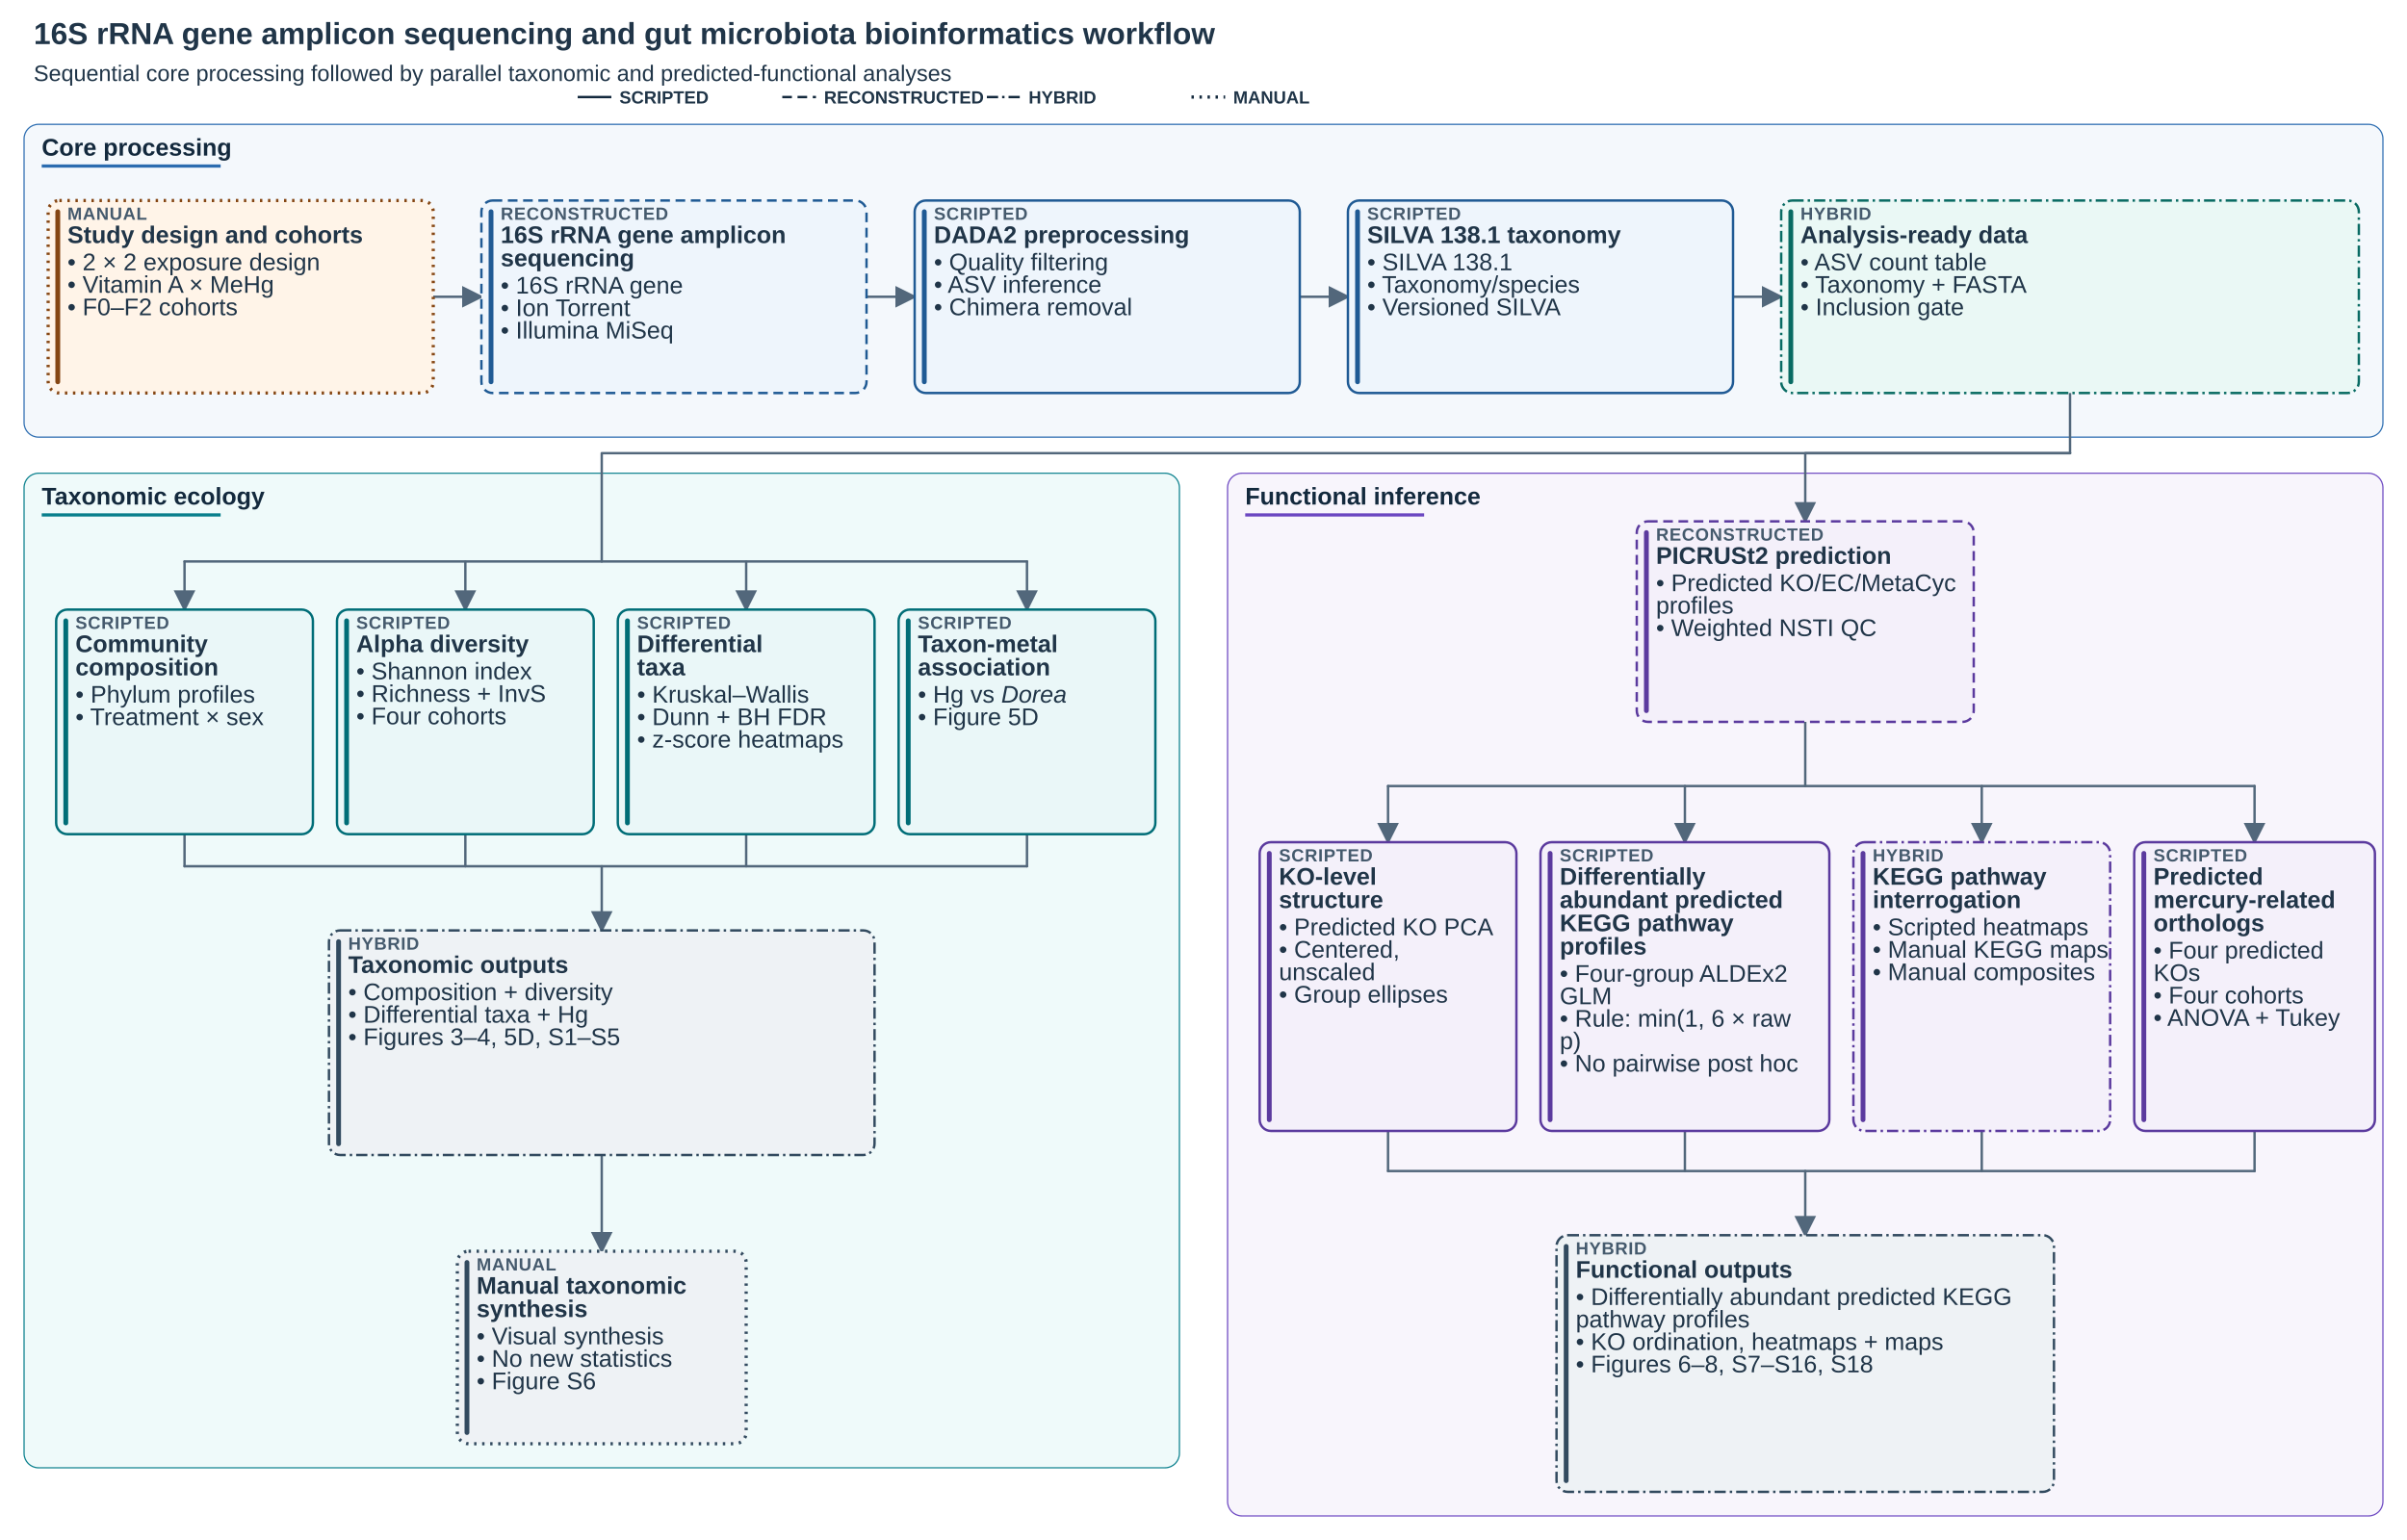
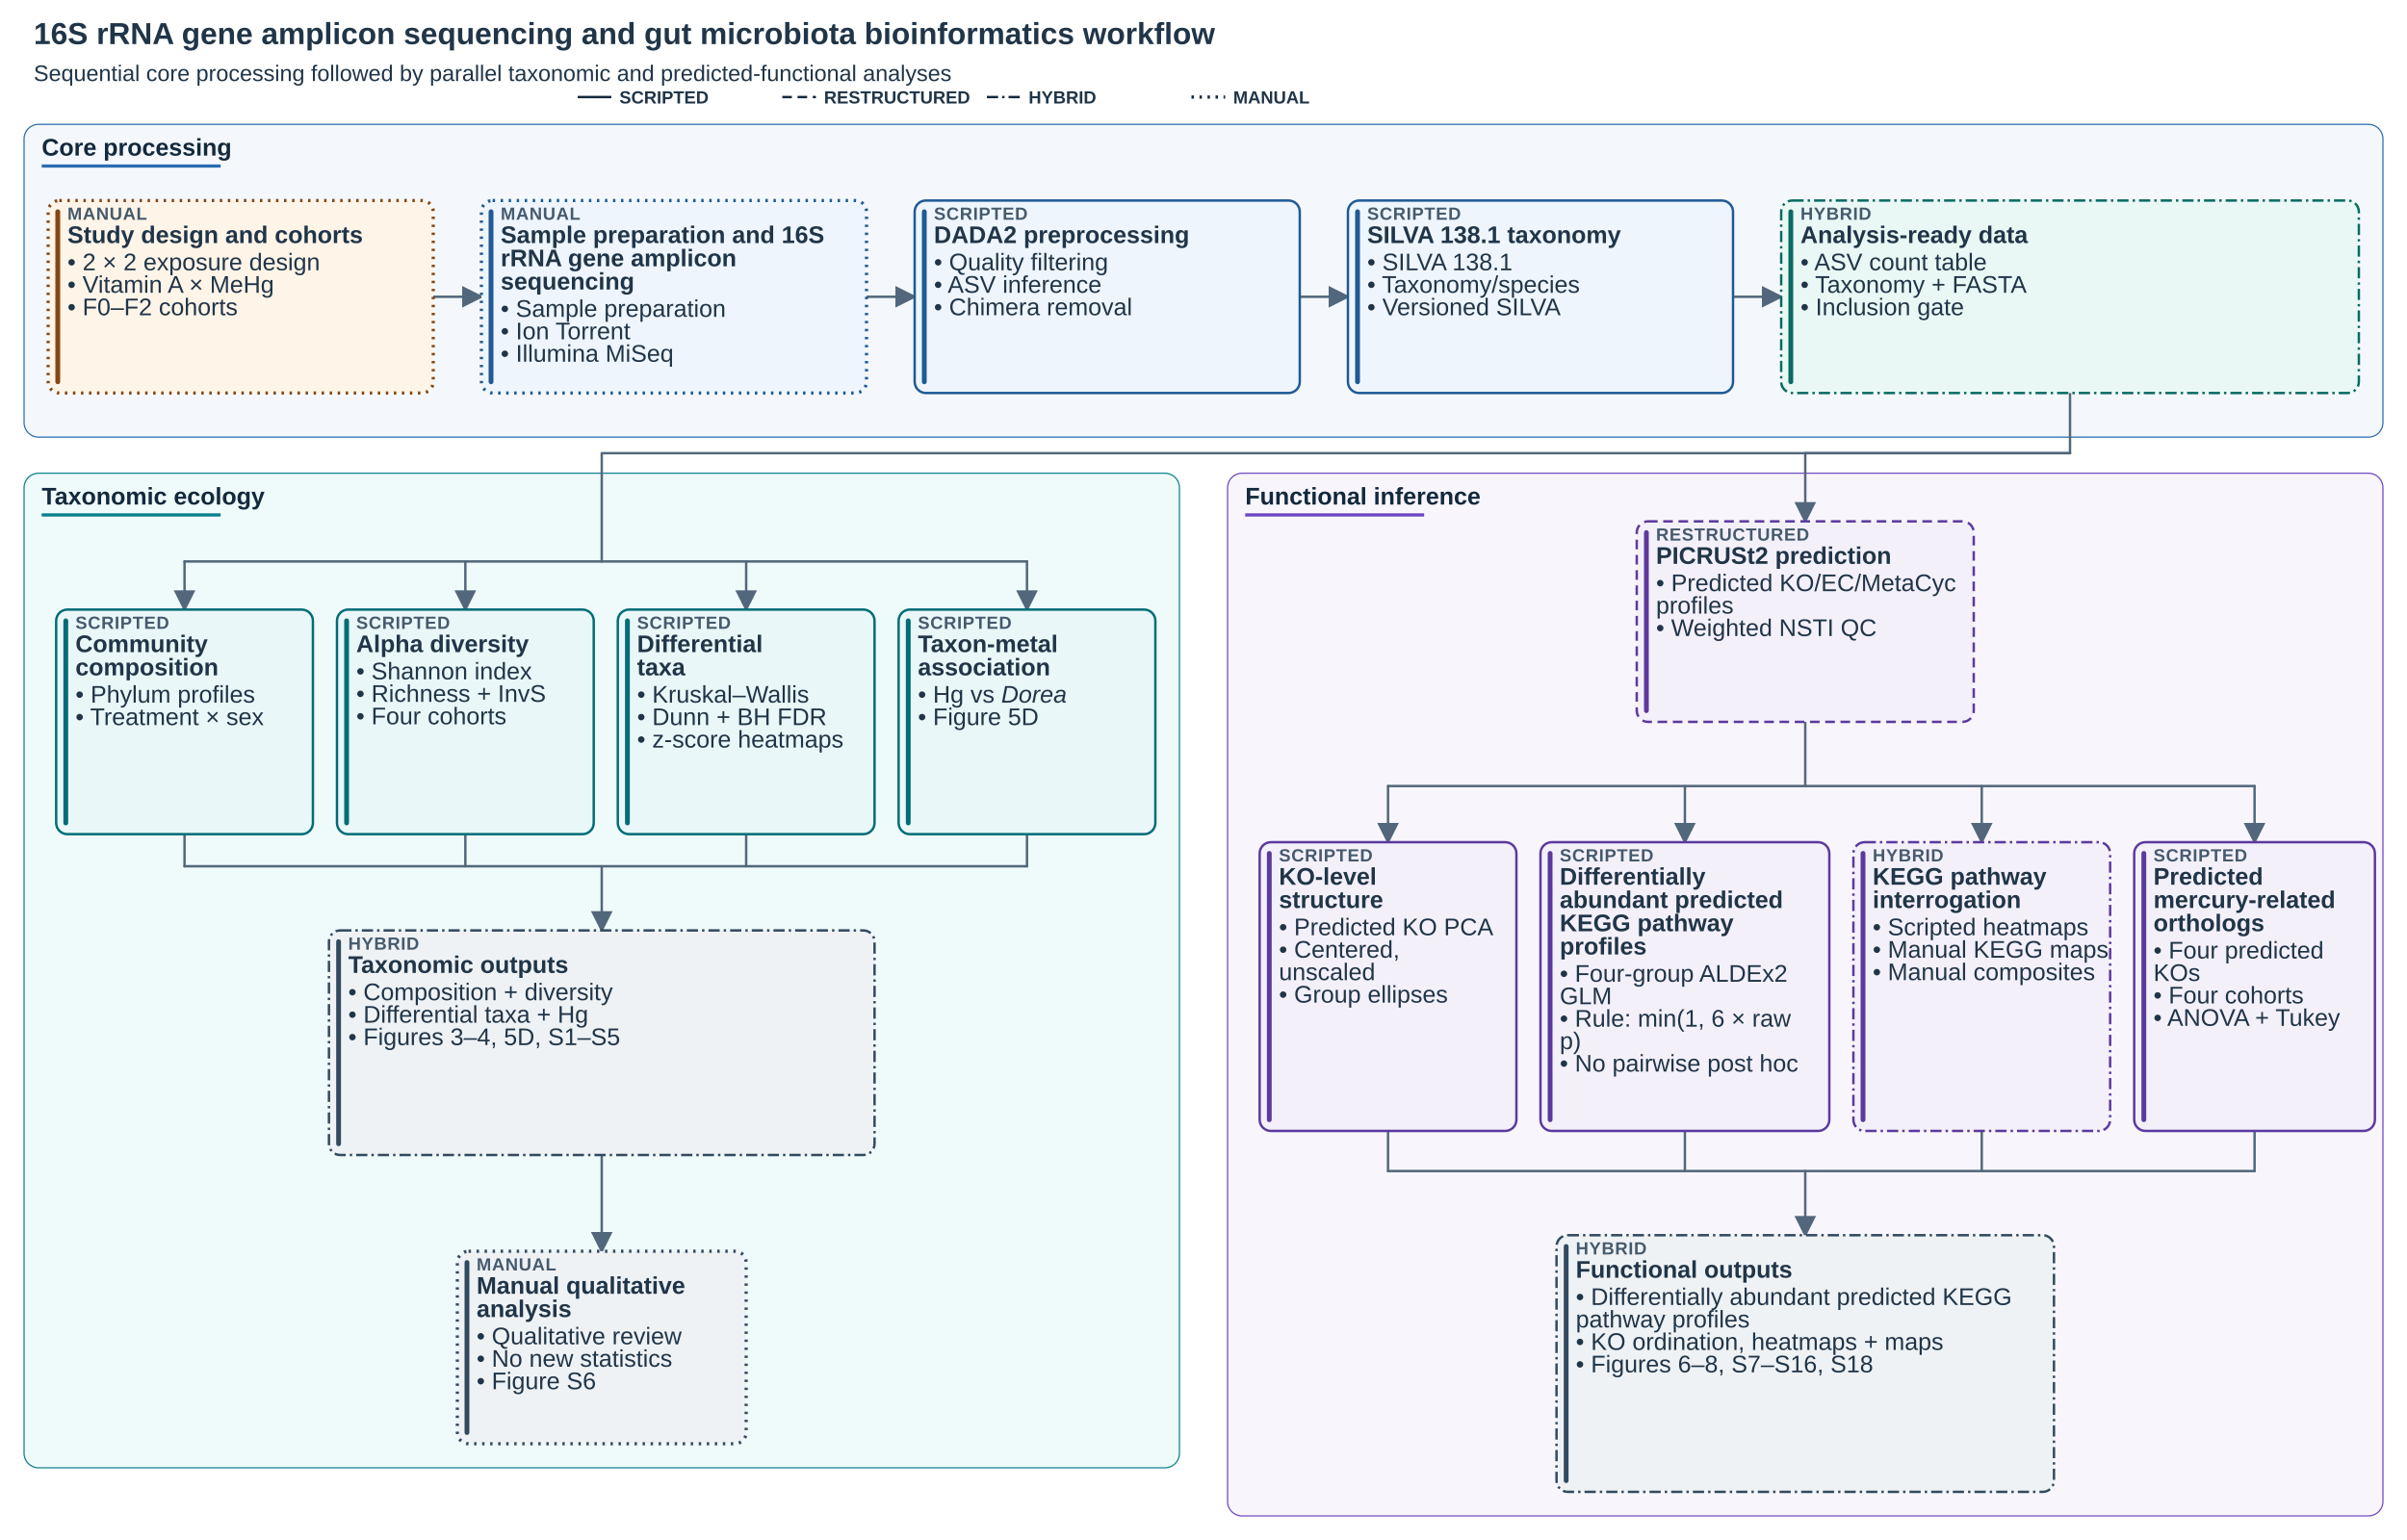
<svg xmlns="http://www.w3.org/2000/svg" width="300mm" height="192mm" viewBox="0 0 3000 1920" preserveAspectRatio="xMidYMid meet" role="img" aria-labelledby="workflow_title workflow_description" style="max-width:100%;height:auto">
  <defs>
    <marker id="arrowhead" markerWidth="9" markerHeight="9" refX="8" refY="4.5" orient="auto" markerUnits="strokeWidth">
      <path d="M 0 0 L 9 4.5 L 0 9 z" fill="#52677B" />
    </marker>
  </defs>
  <style>text{font-family:Arial, Liberation Sans, sans-serif;fill:#203548}.card-status{fill:#455A6D;letter-spacing:0.8px}.lane-label{fill:#13293D}.legend-label{fill:#203548}</style>
  <rect id="canvas-background" x="0" y="0" width="3000" height="1920" fill="#FFFFFF" />
  <text class="figure-title" data-role="figure-title" x="42.00" y="55.00" font-size="38.00" font-weight="700">
    <tspan x="42.00" y="55.00">16S rRNA gene amplicon sequencing and gut microbiota bioinformatics workflow</tspan>
  </text>
  <text class="figure-subtitle" data-role="figure-subtitle" x="42.00" y="101.00" font-size="28.00" font-weight="400">
    <tspan x="42.00" y="101.00">Sequential core processing followed by parallel taxonomic and predicted-functional analyses</tspan>
  </text>
  <g id="legend-execution" aria-label="Execution-style legend">
    <line x1="720.00" y1="121.00" x2="762.00" y2="121.00" stroke="#13293D" stroke-width="3.00" />
    <text class="legend-label" data-role="legend-label" x="772.00" y="129.00" font-size="22.00" font-weight="700">
      <tspan x="772.00" y="129.00">SCRIPTED</tspan>
    </text>
    <line x1="975.00" y1="121.00" x2="1017.00" y2="121.00" stroke="#13293D" stroke-width="3.00" stroke-dasharray="12 7" />
    <text class="legend-label" data-role="legend-label" x="1027.00" y="129.00" font-size="22.00" font-weight="700">
-       <tspan x="1027.00" y="129.00">RECONSTRUCTED</tspan>
+       <tspan x="1027.00" y="129.00">RESTRUCTURED</tspan>
    </text>
    <line x1="1230.00" y1="121.00" x2="1272.00" y2="121.00" stroke="#13293D" stroke-width="3.00" stroke-dasharray="14 5 3 5" />
    <text class="legend-label" data-role="legend-label" x="1282.00" y="129.00" font-size="22.00" font-weight="700">
      <tspan x="1282.00" y="129.00">HYBRID</tspan>
    </text>
    <line x1="1485.00" y1="121.00" x2="1527.00" y2="121.00" stroke="#13293D" stroke-width="4.00" stroke-dasharray="3 7" />
    <text class="legend-label" data-role="legend-label" x="1537.00" y="129.00" font-size="22.00" font-weight="700">
      <tspan x="1537.00" y="129.00">MANUAL</tspan>
    </text>
  </g>
  <g id="lane-core_processing" class="workflow-lane">
    <rect x="30.00" y="155.00" width="2940.00" height="390.00" rx="18" fill="#F4F8FC" stroke="#2B6CB0" stroke-width="1.5" />
    <text class="lane-label" data-role="lane-label" x="52.00" y="194.00" font-size="30.00" font-weight="700">
      <tspan x="52.00" y="194.00">Core processing</tspan>
    </text>
    <line x1="52.00" y1="207.00" x2="275.00" y2="207.00" stroke="#2B6CB0" stroke-width="4" />
  </g>
  <g id="lane-taxonomic_ecology" class="workflow-lane">
    <rect x="30.00" y="590.00" width="1440.00" height="1240.00" rx="18" fill="#EFFAFA" stroke="#087F8C" stroke-width="1.5" />
    <text class="lane-label" data-role="lane-label" x="52.00" y="629.00" font-size="30.00" font-weight="700">
      <tspan x="52.00" y="629.00">Taxonomic ecology</tspan>
    </text>
    <line x1="52.00" y1="642.00" x2="275.00" y2="642.00" stroke="#087F8C" stroke-width="4" />
  </g>
  <g id="lane-functional_inference" class="workflow-lane">
    <rect x="1530.00" y="590.00" width="1440.00" height="1300.00" rx="18" fill="#F8F5FC" stroke="#6B46C1" stroke-width="1.5" />
    <text class="lane-label" data-role="lane-label" x="1552.00" y="629.00" font-size="30.00" font-weight="700">
      <tspan x="1552.00" y="629.00">Functional inference</tspan>
    </text>
    <line x1="1552.00" y1="642.00" x2="1775.00" y2="642.00" stroke="#6B46C1" stroke-width="4" />
  </g>
  <g id="workflow-connectors" aria-hidden="true">
    <g id="connector-group-core_study_to_sequencing" class="connector-group" data-semantic-edge-ids="study_to_sequencing">
      <path id="connector-core_study_to_sequencing-arrow" class="workflow-connector" d="M 540.00 370.00 H 600.00" fill="none" stroke="#52677B" stroke-width="3.00" stroke-linecap="round" stroke-linejoin="round" marker-end="url(#arrowhead)" />
    </g>
    <g id="connector-group-core_sequencing_to_dada2" class="connector-group" data-semantic-edge-ids="sequencing_to_dada2">
      <path id="connector-core_sequencing_to_dada2-arrow" class="workflow-connector" d="M 1080.00 370.00 H 1140.00" fill="none" stroke="#52677B" stroke-width="3.00" stroke-linecap="round" stroke-linejoin="round" marker-end="url(#arrowhead)" />
    </g>
    <g id="connector-group-core_dada2_to_taxonomy" class="connector-group" data-semantic-edge-ids="dada2_to_taxonomy">
      <path id="connector-core_dada2_to_taxonomy-arrow" class="workflow-connector" d="M 1620.00 370.00 H 1680.00" fill="none" stroke="#52677B" stroke-width="3.00" stroke-linecap="round" stroke-linejoin="round" marker-end="url(#arrowhead)" />
    </g>
    <g id="connector-group-core_inputs_to_ready" class="connector-group" data-semantic-edge-ids="dada2_to_ready taxonomy_to_ready">
      <path id="connector-core_inputs_to_ready-collapsed_arrow" class="workflow-connector" d="M 2160.00 370.00 H 2220.00" fill="none" stroke="#52677B" stroke-width="3.00" stroke-linecap="round" stroke-linejoin="round" marker-end="url(#arrowhead)" />
    </g>
    <g id="connector-group-analysis_ready_fanout" class="connector-group" data-semantic-edge-ids="ready_to_composition ready_to_alpha ready_to_differential_taxa ready_to_taxon_metal ready_to_picrust2">
      <path id="connector-analysis_ready_fanout-trunk" class="workflow-connector" d="M 2580.00 490.00 V 565.00" fill="none" stroke="#52677B" stroke-width="3.00" stroke-linecap="round" stroke-linejoin="round" />
      <path id="connector-analysis_ready_fanout-taxonomic_split" class="workflow-connector" d="M 2580.00 565.00 H 750.00 V 700.00" fill="none" stroke="#52677B" stroke-width="3.00" stroke-linecap="round" stroke-linejoin="round" />
      <path id="connector-analysis_ready_fanout-taxonomic_bus" class="workflow-connector" d="M 230.00 700.00 H 1280.00" fill="none" stroke="#52677B" stroke-width="3.00" stroke-linecap="round" stroke-linejoin="round" />
      <path id="connector-analysis_ready_fanout-composition_arrow" class="workflow-connector" d="M 230.00 700.00 V 760.00" fill="none" stroke="#52677B" stroke-width="3.00" stroke-linecap="round" stroke-linejoin="round" marker-end="url(#arrowhead)" />
      <path id="connector-analysis_ready_fanout-alpha_arrow" class="workflow-connector" d="M 580.00 700.00 V 760.00" fill="none" stroke="#52677B" stroke-width="3.00" stroke-linecap="round" stroke-linejoin="round" marker-end="url(#arrowhead)" />
      <path id="connector-analysis_ready_fanout-differential_arrow" class="workflow-connector" d="M 930.00 700.00 V 760.00" fill="none" stroke="#52677B" stroke-width="3.00" stroke-linecap="round" stroke-linejoin="round" marker-end="url(#arrowhead)" />
      <path id="connector-analysis_ready_fanout-taxon_metal_arrow" class="workflow-connector" d="M 1280.00 700.00 V 760.00" fill="none" stroke="#52677B" stroke-width="3.00" stroke-linecap="round" stroke-linejoin="round" marker-end="url(#arrowhead)" />
      <path id="connector-analysis_ready_fanout-picrust2_arrow" class="workflow-connector" d="M 2580.00 565.00 H 2250.00 V 650.00" fill="none" stroke="#52677B" stroke-width="3.00" stroke-linecap="round" stroke-linejoin="round" marker-end="url(#arrowhead)" />
    </g>
    <g id="connector-group-taxonomic_fanin" class="connector-group" data-semantic-edge-ids="composition_to_taxonomic_outputs alpha_to_taxonomic_outputs differential_taxa_to_outputs taxon_metal_to_outputs">
      <path id="connector-taxonomic_fanin-composition_branch" class="workflow-connector" d="M 230.00 1040.00 V 1080.00" fill="none" stroke="#52677B" stroke-width="3.00" stroke-linecap="round" stroke-linejoin="round" />
      <path id="connector-taxonomic_fanin-alpha_branch" class="workflow-connector" d="M 580.00 1040.00 V 1080.00" fill="none" stroke="#52677B" stroke-width="3.00" stroke-linecap="round" stroke-linejoin="round" />
      <path id="connector-taxonomic_fanin-differential_branch" class="workflow-connector" d="M 930.00 1040.00 V 1080.00" fill="none" stroke="#52677B" stroke-width="3.00" stroke-linecap="round" stroke-linejoin="round" />
      <path id="connector-taxonomic_fanin-taxon_metal_branch" class="workflow-connector" d="M 1280.00 1040.00 V 1080.00" fill="none" stroke="#52677B" stroke-width="3.00" stroke-linecap="round" stroke-linejoin="round" />
      <path id="connector-taxonomic_fanin-bus" class="workflow-connector" d="M 230.00 1080.00 H 1280.00" fill="none" stroke="#52677B" stroke-width="3.00" stroke-linecap="round" stroke-linejoin="round" />
      <path id="connector-taxonomic_fanin-output_arrow" class="workflow-connector" d="M 750.00 1080.00 V 1160.00" fill="none" stroke="#52677B" stroke-width="3.00" stroke-linecap="round" stroke-linejoin="round" marker-end="url(#arrowhead)" />
    </g>
    <g id="connector-group-taxonomic_output_to_manual" class="connector-group" data-semantic-edge-ids="taxonomic_outputs_to_manual_synthesis">
      <path id="connector-taxonomic_output_to_manual-arrow" class="workflow-connector" d="M 750.00 1440.00 V 1560.00" fill="none" stroke="#52677B" stroke-width="3.00" stroke-linecap="round" stroke-linejoin="round" marker-end="url(#arrowhead)" />
    </g>
    <g id="connector-group-picrust2_fanout" class="connector-group" data-semantic-edge-ids="picrust2_to_ko_pca picrust2_to_pathway_statistics picrust2_to_ko_interpretation picrust2_to_mercury_kos">
      <path id="connector-picrust2_fanout-trunk" class="workflow-connector" d="M 2250.00 900.00 V 980.00" fill="none" stroke="#52677B" stroke-width="3.00" stroke-linecap="round" stroke-linejoin="round" />
      <path id="connector-picrust2_fanout-bus" class="workflow-connector" d="M 1730.00 980.00 H 2810.00" fill="none" stroke="#52677B" stroke-width="3.00" stroke-linecap="round" stroke-linejoin="round" />
      <path id="connector-picrust2_fanout-ko_pca_arrow" class="workflow-connector" d="M 1730.00 980.00 V 1050.00" fill="none" stroke="#52677B" stroke-width="3.00" stroke-linecap="round" stroke-linejoin="round" marker-end="url(#arrowhead)" />
      <path id="connector-picrust2_fanout-pathway_arrow" class="workflow-connector" d="M 2100.00 980.00 V 1050.00" fill="none" stroke="#52677B" stroke-width="3.00" stroke-linecap="round" stroke-linejoin="round" marker-end="url(#arrowhead)" />
      <path id="connector-picrust2_fanout-interpretation_arrow" class="workflow-connector" d="M 2470.00 980.00 V 1050.00" fill="none" stroke="#52677B" stroke-width="3.00" stroke-linecap="round" stroke-linejoin="round" marker-end="url(#arrowhead)" />
      <path id="connector-picrust2_fanout-mercury_arrow" class="workflow-connector" d="M 2810.00 980.00 V 1050.00" fill="none" stroke="#52677B" stroke-width="3.00" stroke-linecap="round" stroke-linejoin="round" marker-end="url(#arrowhead)" />
    </g>
    <g id="connector-group-functional_fanin" class="connector-group" data-semantic-edge-ids="ko_pca_to_functional_outputs pathway_statistics_to_outputs ko_interpretation_to_outputs mercury_kos_to_outputs">
      <path id="connector-functional_fanin-ko_pca_branch" class="workflow-connector" d="M 1730.00 1410.00 V 1460.00" fill="none" stroke="#52677B" stroke-width="3.00" stroke-linecap="round" stroke-linejoin="round" />
      <path id="connector-functional_fanin-pathway_branch" class="workflow-connector" d="M 2100.00 1410.00 V 1460.00" fill="none" stroke="#52677B" stroke-width="3.00" stroke-linecap="round" stroke-linejoin="round" />
      <path id="connector-functional_fanin-interpretation_branch" class="workflow-connector" d="M 2470.00 1410.00 V 1460.00" fill="none" stroke="#52677B" stroke-width="3.00" stroke-linecap="round" stroke-linejoin="round" />
      <path id="connector-functional_fanin-mercury_branch" class="workflow-connector" d="M 2810.00 1410.00 V 1460.00" fill="none" stroke="#52677B" stroke-width="3.00" stroke-linecap="round" stroke-linejoin="round" />
      <path id="connector-functional_fanin-bus" class="workflow-connector" d="M 1730.00 1460.00 H 2810.00" fill="none" stroke="#52677B" stroke-width="3.00" stroke-linecap="round" stroke-linejoin="round" />
      <path id="connector-functional_fanin-output_arrow" class="workflow-connector" d="M 2250.00 1460.00 V 1540.00" fill="none" stroke="#52677B" stroke-width="3.00" stroke-linecap="round" stroke-linejoin="round" marker-end="url(#arrowhead)" />
    </g>
  </g>
  <g id="workflow-nodes">
    <g id="node-study_design" class="workflow-node execution-manual" data-card-id="card_study_design" data-lane-id="core_processing">
      <rect class="card-frame" x="60.00" y="250.00" width="480.00" height="240.00" rx="14" fill="#FFF4E8" stroke="#854613" stroke-width="4.00" stroke-dasharray="3 7" />
      <line x1="72.00" y1="264.00" x2="72.00" y2="476.00" stroke="#854613" stroke-width="6" stroke-linecap="round" />
      <text class="card-status" data-role="card-status" x="84.00" y="274.00" font-size="22.00" font-weight="700">
        <tspan x="84.00" y="274.00">MANUAL</tspan>
      </text>
      <text class="card-title" data-role="card-title" x="84.00" y="303.00" font-size="30.00" font-weight="700">
        <tspan x="84.00" y="303.00">Study design and cohorts</tspan>
      </text>
      <text class="card-body" data-role="card-body" x="84.00" y="337.00" font-size="30.00" font-weight="400">
        <tspan x="84.00" y="337.00">• 2 × 2 exposure design</tspan>
        <tspan x="84.00" y="365.00">• Vitamin A × MeHg</tspan>
        <tspan x="84.00" y="393.00">• F0–F2 cohorts</tspan>
      </text>
    </g>
-     <g id="node-sequencing" class="workflow-node execution-validated_reconstructed" data-card-id="card_sequencing" data-lane-id="core_processing">
-       <rect class="card-frame" x="600.00" y="250.00" width="480.00" height="240.00" rx="14" fill="#EEF5FC" stroke="#1F5A94" stroke-width="3.00" stroke-dasharray="12 7" />
+     <g id="node-sequencing" class="workflow-node execution-manual" data-card-id="card_sequencing" data-lane-id="core_processing">
+       <rect class="card-frame" x="600.00" y="250.00" width="480.00" height="240.00" rx="14" fill="#EEF5FC" stroke="#1F5A94" stroke-width="4.00" stroke-dasharray="3 7" />
      <line x1="612.00" y1="264.00" x2="612.00" y2="476.00" stroke="#1F5A94" stroke-width="6" stroke-linecap="round" />
      <text class="card-status" data-role="card-status" x="624.00" y="274.00" font-size="22.00" font-weight="700">
-         <tspan x="624.00" y="274.00">RECONSTRUCTED</tspan>
+         <tspan x="624.00" y="274.00">MANUAL</tspan>
      </text>
      <text class="card-title" data-role="card-title" x="624.00" y="303.00" font-size="30.00" font-weight="700">
-         <tspan x="624.00" y="303.00">16S rRNA gene amplicon</tspan>
-         <tspan x="624.00" y="332.00">sequencing</tspan>
-       </text>
-       <text class="card-body" data-role="card-body" x="624.00" y="366.00" font-size="30.00" font-weight="400">
-         <tspan x="624.00" y="366.00">• 16S rRNA gene</tspan>
-         <tspan x="624.00" y="394.00">• Ion Torrent</tspan>
-         <tspan x="624.00" y="422.00">• Illumina MiSeq</tspan>
+         <tspan x="624.00" y="303.00">Sample preparation and 16S</tspan>
+         <tspan x="624.00" y="332.00">rRNA gene amplicon</tspan>
+         <tspan x="624.00" y="361.00">sequencing</tspan>
+       </text>
+       <text class="card-body" data-role="card-body" x="624.00" y="395.00" font-size="30.00" font-weight="400">
+         <tspan x="624.00" y="395.00">• Sample preparation</tspan>
+         <tspan x="624.00" y="423.00">• Ion Torrent</tspan>
+         <tspan x="624.00" y="451.00">• Illumina MiSeq</tspan>
      </text>
    </g>
    <g id="node-dada2_preprocessing" class="workflow-node execution-fully_scripted" data-card-id="card_dada2" data-lane-id="core_processing">
      <rect class="card-frame" x="1140.00" y="250.00" width="480.00" height="240.00" rx="14" fill="#EEF5FC" stroke="#1F5A94" stroke-width="3.00" />
      <line x1="1152.00" y1="264.00" x2="1152.00" y2="476.00" stroke="#1F5A94" stroke-width="6" stroke-linecap="round" />
      <text class="card-status" data-role="card-status" x="1164.00" y="274.00" font-size="22.00" font-weight="700">
        <tspan x="1164.00" y="274.00">SCRIPTED</tspan>
      </text>
      <text class="card-title" data-role="card-title" x="1164.00" y="303.00" font-size="30.00" font-weight="700">
        <tspan x="1164.00" y="303.00">DADA2 preprocessing</tspan>
      </text>
      <text class="card-body" data-role="card-body" x="1164.00" y="337.00" font-size="30.00" font-weight="400">
        <tspan x="1164.00" y="337.00">• Quality filtering</tspan>
        <tspan x="1164.00" y="365.00">• ASV inference</tspan>
        <tspan x="1164.00" y="393.00">• Chimera removal</tspan>
      </text>
    </g>
    <g id="node-taxonomy_assignment" class="workflow-node execution-fully_scripted" data-card-id="card_taxonomy_assignment" data-lane-id="core_processing">
      <rect class="card-frame" x="1680.00" y="250.00" width="480.00" height="240.00" rx="14" fill="#EEF5FC" stroke="#1F5A94" stroke-width="3.00" />
      <line x1="1692.00" y1="264.00" x2="1692.00" y2="476.00" stroke="#1F5A94" stroke-width="6" stroke-linecap="round" />
      <text class="card-status" data-role="card-status" x="1704.00" y="274.00" font-size="22.00" font-weight="700">
        <tspan x="1704.00" y="274.00">SCRIPTED</tspan>
      </text>
      <text class="card-title" data-role="card-title" x="1704.00" y="303.00" font-size="30.00" font-weight="700">
        <tspan x="1704.00" y="303.00">SILVA 138.1 taxonomy</tspan>
      </text>
      <text class="card-body" data-role="card-body" x="1704.00" y="337.00" font-size="30.00" font-weight="400">
        <tspan x="1704.00" y="337.00">• SILVA 138.1</tspan>
        <tspan x="1704.00" y="365.00">• Taxonomy/species</tspan>
        <tspan x="1704.00" y="393.00">• Versioned SILVA</tspan>
      </text>
    </g>
    <g id="node-analysis_ready_data" class="workflow-node execution-hybrid" data-card-id="card_analysis_ready" data-lane-id="core_processing">
      <rect class="card-frame" x="2220.00" y="250.00" width="720.00" height="240.00" rx="14" fill="#EAF8F5" stroke="#096B63" stroke-width="3.00" stroke-dasharray="14 5 3 5" />
      <line x1="2232.00" y1="264.00" x2="2232.00" y2="476.00" stroke="#096B63" stroke-width="6" stroke-linecap="round" />
      <text class="card-status" data-role="card-status" x="2244.00" y="274.00" font-size="22.00" font-weight="700">
        <tspan x="2244.00" y="274.00">HYBRID</tspan>
      </text>
      <text class="card-title" data-role="card-title" x="2244.00" y="303.00" font-size="30.00" font-weight="700">
        <tspan x="2244.00" y="303.00">Analysis-ready data</tspan>
      </text>
      <text class="card-body" data-role="card-body" x="2244.00" y="337.00" font-size="30.00" font-weight="400">
        <tspan x="2244.00" y="337.00">• ASV count table</tspan>
        <tspan x="2244.00" y="365.00">• Taxonomy + FASTA</tspan>
        <tspan x="2244.00" y="393.00">• Inclusion gate</tspan>
      </text>
    </g>
    <g id="node-community_composition" class="workflow-node execution-fully_scripted" data-card-id="card_community_composition" data-lane-id="taxonomic_ecology">
      <rect class="card-frame" x="70.00" y="760.00" width="320.00" height="280.00" rx="14" fill="#EAF7F8" stroke="#006D77" stroke-width="3.00" />
      <line x1="82.00" y1="774.00" x2="82.00" y2="1026.00" stroke="#006D77" stroke-width="6" stroke-linecap="round" />
      <text class="card-status" data-role="card-status" x="94.00" y="784.00" font-size="22.00" font-weight="700">
        <tspan x="94.00" y="784.00">SCRIPTED</tspan>
      </text>
      <text class="card-title" data-role="card-title" x="94.00" y="813.00" font-size="30.00" font-weight="700">
        <tspan x="94.00" y="813.00">Community</tspan>
        <tspan x="94.00" y="842.00">composition</tspan>
      </text>
      <text class="card-body" data-role="card-body" x="94.00" y="876.00" font-size="30.00" font-weight="400">
        <tspan x="94.00" y="876.00">• Phylum profiles</tspan>
        <tspan x="94.00" y="904.00">• Treatment × sex</tspan>
      </text>
    </g>
    <g id="node-alpha_diversity" class="workflow-node execution-fully_scripted" data-card-id="card_alpha_diversity" data-lane-id="taxonomic_ecology">
      <rect class="card-frame" x="420.00" y="760.00" width="320.00" height="280.00" rx="14" fill="#EAF7F8" stroke="#006D77" stroke-width="3.00" />
      <line x1="432.00" y1="774.00" x2="432.00" y2="1026.00" stroke="#006D77" stroke-width="6" stroke-linecap="round" />
      <text class="card-status" data-role="card-status" x="444.00" y="784.00" font-size="22.00" font-weight="700">
        <tspan x="444.00" y="784.00">SCRIPTED</tspan>
      </text>
      <text class="card-title" data-role="card-title" x="444.00" y="813.00" font-size="30.00" font-weight="700">
        <tspan x="444.00" y="813.00">Alpha diversity</tspan>
      </text>
      <text class="card-body" data-role="card-body" x="444.00" y="847.00" font-size="30.00" font-weight="400">
        <tspan x="444.00" y="847.00">• Shannon index</tspan>
        <tspan x="444.00" y="875.00">• Richness + InvS</tspan>
        <tspan x="444.00" y="903.00">• Four cohorts</tspan>
      </text>
    </g>
    <g id="node-taxon_differential_analysis" class="workflow-node execution-fully_scripted" data-card-id="card_differential_taxa" data-lane-id="taxonomic_ecology">
      <rect class="card-frame" x="770.00" y="760.00" width="320.00" height="280.00" rx="14" fill="#EAF7F8" stroke="#006D77" stroke-width="3.00" />
      <line x1="782.00" y1="774.00" x2="782.00" y2="1026.00" stroke="#006D77" stroke-width="6" stroke-linecap="round" />
      <text class="card-status" data-role="card-status" x="794.00" y="784.00" font-size="22.00" font-weight="700">
        <tspan x="794.00" y="784.00">SCRIPTED</tspan>
      </text>
      <text class="card-title" data-role="card-title" x="794.00" y="813.00" font-size="30.00" font-weight="700">
        <tspan x="794.00" y="813.00">Differential</tspan>
        <tspan x="794.00" y="842.00">taxa</tspan>
      </text>
      <text class="card-body" data-role="card-body" x="794.00" y="876.00" font-size="30.00" font-weight="400">
        <tspan x="794.00" y="876.00">• Kruskal–Wallis</tspan>
        <tspan x="794.00" y="904.00">• Dunn + BH FDR</tspan>
        <tspan x="794.00" y="932.00">• z-score heatmaps</tspan>
      </text>
    </g>
    <g id="node-taxon_metal_association" class="workflow-node execution-fully_scripted" data-card-id="card_taxon_metal" data-lane-id="taxonomic_ecology">
      <rect class="card-frame" x="1120.00" y="760.00" width="320.00" height="280.00" rx="14" fill="#EAF7F8" stroke="#006D77" stroke-width="3.00" />
      <line x1="1132.00" y1="774.00" x2="1132.00" y2="1026.00" stroke="#006D77" stroke-width="6" stroke-linecap="round" />
      <text class="card-status" data-role="card-status" x="1144.00" y="784.00" font-size="22.00" font-weight="700">
        <tspan x="1144.00" y="784.00">SCRIPTED</tspan>
      </text>
      <text class="card-title" data-role="card-title" x="1144.00" y="813.00" font-size="30.00" font-weight="700">
        <tspan x="1144.00" y="813.00">Taxon-metal</tspan>
        <tspan x="1144.00" y="842.00">association</tspan>
      </text>
      <text class="card-body" data-role="card-body" x="1144.00" y="876.00" font-size="30.00" font-weight="400">
        <tspan x="1144.00" y="876.00">• Hg vs <tspan font-style="italic">Dorea</tspan>
        </tspan>
        <tspan x="1144.00" y="904.00">• Figure 5D</tspan>
      </text>
    </g>
    <g id="node-taxonomic_outputs" class="workflow-node execution-hybrid" data-card-id="card_taxonomic_outputs" data-lane-id="taxonomic_ecology">
      <rect class="card-frame" x="410.00" y="1160.00" width="680.00" height="280.00" rx="14" fill="#EEF2F5" stroke="#324A5F" stroke-width="3.00" stroke-dasharray="14 5 3 5" />
      <line x1="422.00" y1="1174.00" x2="422.00" y2="1426.00" stroke="#324A5F" stroke-width="6" stroke-linecap="round" />
      <text class="card-status" data-role="card-status" x="434.00" y="1184.00" font-size="22.00" font-weight="700">
        <tspan x="434.00" y="1184.00">HYBRID</tspan>
      </text>
      <text class="card-title" data-role="card-title" x="434.00" y="1213.00" font-size="30.00" font-weight="700">
        <tspan x="434.00" y="1213.00">Taxonomic outputs</tspan>
      </text>
      <text class="card-body" data-role="card-body" x="434.00" y="1247.00" font-size="30.00" font-weight="400">
        <tspan x="434.00" y="1247.00">• Composition + diversity</tspan>
        <tspan x="434.00" y="1275.00">• Differential taxa + Hg</tspan>
        <tspan x="434.00" y="1303.00">• Figures 3–4, 5D, S1–S5</tspan>
      </text>
    </g>
    <g id="node-manual_taxonomic_synthesis" class="workflow-node execution-manual" data-card-id="card_manual_taxonomic_synthesis" data-lane-id="taxonomic_ecology">
      <rect class="card-frame" x="570.00" y="1560.00" width="360.00" height="240.00" rx="14" fill="#EEF2F5" stroke="#324A5F" stroke-width="4.00" stroke-dasharray="3 7" />
      <line x1="582.00" y1="1574.00" x2="582.00" y2="1786.00" stroke="#324A5F" stroke-width="6" stroke-linecap="round" />
      <text class="card-status" data-role="card-status" x="594.00" y="1584.00" font-size="22.00" font-weight="700">
        <tspan x="594.00" y="1584.00">MANUAL</tspan>
      </text>
      <text class="card-title" data-role="card-title" x="594.00" y="1613.00" font-size="30.00" font-weight="700">
-         <tspan x="594.00" y="1613.00">Manual taxonomic</tspan>
-         <tspan x="594.00" y="1642.00">synthesis</tspan>
+         <tspan x="594.00" y="1613.00">Manual qualitative</tspan>
+         <tspan x="594.00" y="1642.00">analysis</tspan>
      </text>
      <text class="card-body" data-role="card-body" x="594.00" y="1676.00" font-size="30.00" font-weight="400">
-         <tspan x="594.00" y="1676.00">• Visual synthesis</tspan>
+         <tspan x="594.00" y="1676.00">• Qualitative review</tspan>
        <tspan x="594.00" y="1704.00">• No new statistics</tspan>
        <tspan x="594.00" y="1732.00">• Figure S6</tspan>
      </text>
    </g>
-     <g id="node-picrust2_prediction" class="workflow-node execution-validated_reconstructed" data-card-id="card_picrust2" data-lane-id="functional_inference">
+     <g id="node-picrust2_prediction" class="workflow-node execution-validated_restructured" data-card-id="card_picrust2" data-lane-id="functional_inference">
      <rect class="card-frame" x="2040.00" y="650.00" width="420.00" height="250.00" rx="14" fill="#F4F0FA" stroke="#5B3A9E" stroke-width="3.00" stroke-dasharray="12 7" />
      <line x1="2052.00" y1="664.00" x2="2052.00" y2="886.00" stroke="#5B3A9E" stroke-width="6" stroke-linecap="round" />
      <text class="card-status" data-role="card-status" x="2064.00" y="674.00" font-size="22.00" font-weight="700">
-         <tspan x="2064.00" y="674.00">RECONSTRUCTED</tspan>
+         <tspan x="2064.00" y="674.00">RESTRUCTURED</tspan>
      </text>
      <text class="card-title" data-role="card-title" x="2064.00" y="703.00" font-size="30.00" font-weight="700">
        <tspan x="2064.00" y="703.00">PICRUSt2 prediction</tspan>
      </text>
      <text class="card-body" data-role="card-body" x="2064.00" y="737.00" font-size="30.00" font-weight="400">
        <tspan x="2064.00" y="737.00">• Predicted KO/EC/MetaCyc</tspan>
        <tspan x="2064.00" y="765.00">  profiles</tspan>
        <tspan x="2064.00" y="793.00">• Weighted NSTI QC</tspan>
      </text>
    </g>
    <g id="node-ko_pca" class="workflow-node execution-fully_scripted" data-card-id="card_ko_pca" data-lane-id="functional_inference">
      <rect class="card-frame" x="1570.00" y="1050.00" width="320.00" height="360.00" rx="14" fill="#F4F0FA" stroke="#5B3A9E" stroke-width="3.00" />
      <line x1="1582.00" y1="1064.00" x2="1582.00" y2="1396.00" stroke="#5B3A9E" stroke-width="6" stroke-linecap="round" />
      <text class="card-status" data-role="card-status" x="1594.00" y="1074.00" font-size="22.00" font-weight="700">
        <tspan x="1594.00" y="1074.00">SCRIPTED</tspan>
      </text>
      <text class="card-title" data-role="card-title" x="1594.00" y="1103.00" font-size="30.00" font-weight="700">
        <tspan x="1594.00" y="1103.00">KO-level</tspan>
        <tspan x="1594.00" y="1132.00">structure</tspan>
      </text>
      <text class="card-body" data-role="card-body" x="1594.00" y="1166.00" font-size="30.00" font-weight="400">
        <tspan x="1594.00" y="1166.00">• Predicted KO PCA</tspan>
        <tspan x="1594.00" y="1194.00">• Centered,</tspan>
        <tspan x="1594.00" y="1222.00">  unscaled</tspan>
        <tspan x="1594.00" y="1250.00">• Group ellipses</tspan>
      </text>
    </g>
    <g id="node-kegg_pathway_differential_analysis" class="workflow-node execution-fully_scripted" data-card-id="card_pathway_statistics" data-lane-id="functional_inference">
      <rect class="card-frame" x="1920.00" y="1050.00" width="360.00" height="360.00" rx="14" fill="#F4F0FA" stroke="#5B3A9E" stroke-width="3.00" />
      <line x1="1932.00" y1="1064.00" x2="1932.00" y2="1396.00" stroke="#5B3A9E" stroke-width="6" stroke-linecap="round" />
      <text class="card-status" data-role="card-status" x="1944.00" y="1074.00" font-size="22.00" font-weight="700">
        <tspan x="1944.00" y="1074.00">SCRIPTED</tspan>
      </text>
      <text class="card-title" data-role="card-title" x="1944.00" y="1103.00" font-size="30.00" font-weight="700">
        <tspan x="1944.00" y="1103.00">Differentially</tspan>
        <tspan x="1944.00" y="1132.00">abundant predicted</tspan>
        <tspan x="1944.00" y="1161.00">KEGG pathway</tspan>
        <tspan x="1944.00" y="1190.00">profiles</tspan>
      </text>
      <text class="card-body" data-role="card-body" x="1944.00" y="1224.00" font-size="30.00" font-weight="400">
        <tspan x="1944.00" y="1224.00">• Four-group ALDEx2</tspan>
        <tspan x="1944.00" y="1252.00">  GLM</tspan>
        <tspan x="1944.00" y="1280.00">• Rule: min(1, 6 × raw</tspan>
        <tspan x="1944.00" y="1308.00">  p)</tspan>
        <tspan x="1944.00" y="1336.00">• No pairwise post hoc</tspan>
      </text>
    </g>
    <g id="node-kegg_ko_z_scores" class="workflow-node execution-hybrid" data-card-id="card_kegg_interrogation" data-lane-id="functional_inference">
      <rect class="card-frame" x="2310.00" y="1050.00" width="320.00" height="360.00" rx="14" fill="#F4F0FA" stroke="#5B3A9E" stroke-width="3.00" stroke-dasharray="14 5 3 5" />
      <line x1="2322.00" y1="1064.00" x2="2322.00" y2="1396.00" stroke="#5B3A9E" stroke-width="6" stroke-linecap="round" />
      <text class="card-status" data-role="card-status" x="2334.00" y="1074.00" font-size="22.00" font-weight="700">
        <tspan x="2334.00" y="1074.00">HYBRID</tspan>
      </text>
      <text class="card-title" data-role="card-title" x="2334.00" y="1103.00" font-size="30.00" font-weight="700">
        <tspan x="2334.00" y="1103.00">KEGG pathway</tspan>
        <tspan x="2334.00" y="1132.00">interrogation</tspan>
      </text>
      <text class="card-body" data-role="card-body" x="2334.00" y="1166.00" font-size="30.00" font-weight="400">
        <tspan x="2334.00" y="1166.00">• Scripted heatmaps</tspan>
        <tspan x="2334.00" y="1194.00">• Manual KEGG maps</tspan>
        <tspan x="2334.00" y="1222.00">• Manual composites</tspan>
      </text>
    </g>
    <g id="node-mercury_related_kos" class="workflow-node execution-fully_scripted" data-card-id="card_mercury_orthologs" data-lane-id="functional_inference">
      <rect class="card-frame" x="2660.00" y="1050.00" width="300.00" height="360.00" rx="14" fill="#F4F0FA" stroke="#5B3A9E" stroke-width="3.00" />
      <line x1="2672.00" y1="1064.00" x2="2672.00" y2="1396.00" stroke="#5B3A9E" stroke-width="6" stroke-linecap="round" />
      <text class="card-status" data-role="card-status" x="2684.00" y="1074.00" font-size="22.00" font-weight="700">
        <tspan x="2684.00" y="1074.00">SCRIPTED</tspan>
      </text>
      <text class="card-title" data-role="card-title" x="2684.00" y="1103.00" font-size="30.00" font-weight="700">
        <tspan x="2684.00" y="1103.00">Predicted</tspan>
        <tspan x="2684.00" y="1132.00">mercury-related</tspan>
        <tspan x="2684.00" y="1161.00">orthologs</tspan>
      </text>
      <text class="card-body" data-role="card-body" x="2684.00" y="1195.00" font-size="30.00" font-weight="400">
        <tspan x="2684.00" y="1195.00">• Four predicted</tspan>
        <tspan x="2684.00" y="1223.00">  KOs</tspan>
        <tspan x="2684.00" y="1251.00">• Four cohorts</tspan>
        <tspan x="2684.00" y="1279.00">• ANOVA + Tukey</tspan>
      </text>
    </g>
    <g id="node-functional_outputs" class="workflow-node execution-hybrid" data-card-id="card_functional_outputs" data-lane-id="functional_inference">
      <rect class="card-frame" x="1940.00" y="1540.00" width="620.00" height="320.00" rx="14" fill="#EEF2F5" stroke="#324A5F" stroke-width="3.00" stroke-dasharray="14 5 3 5" />
      <line x1="1952.00" y1="1554.00" x2="1952.00" y2="1846.00" stroke="#324A5F" stroke-width="6" stroke-linecap="round" />
      <text class="card-status" data-role="card-status" x="1964.00" y="1564.00" font-size="22.00" font-weight="700">
        <tspan x="1964.00" y="1564.00">HYBRID</tspan>
      </text>
      <text class="card-title" data-role="card-title" x="1964.00" y="1593.00" font-size="30.00" font-weight="700">
        <tspan x="1964.00" y="1593.00">Functional outputs</tspan>
      </text>
      <text class="card-body" data-role="card-body" x="1964.00" y="1627.00" font-size="30.00" font-weight="400">
        <tspan x="1964.00" y="1627.00">• Differentially abundant predicted KEGG</tspan>
        <tspan x="1964.00" y="1655.00">  pathway profiles</tspan>
        <tspan x="1964.00" y="1683.00">• KO ordination, heatmaps + maps</tspan>
        <tspan x="1964.00" y="1711.00">• Figures 6–8, S7–S16, S18</tspan>
      </text>
    </g>
  </g>
</svg>
